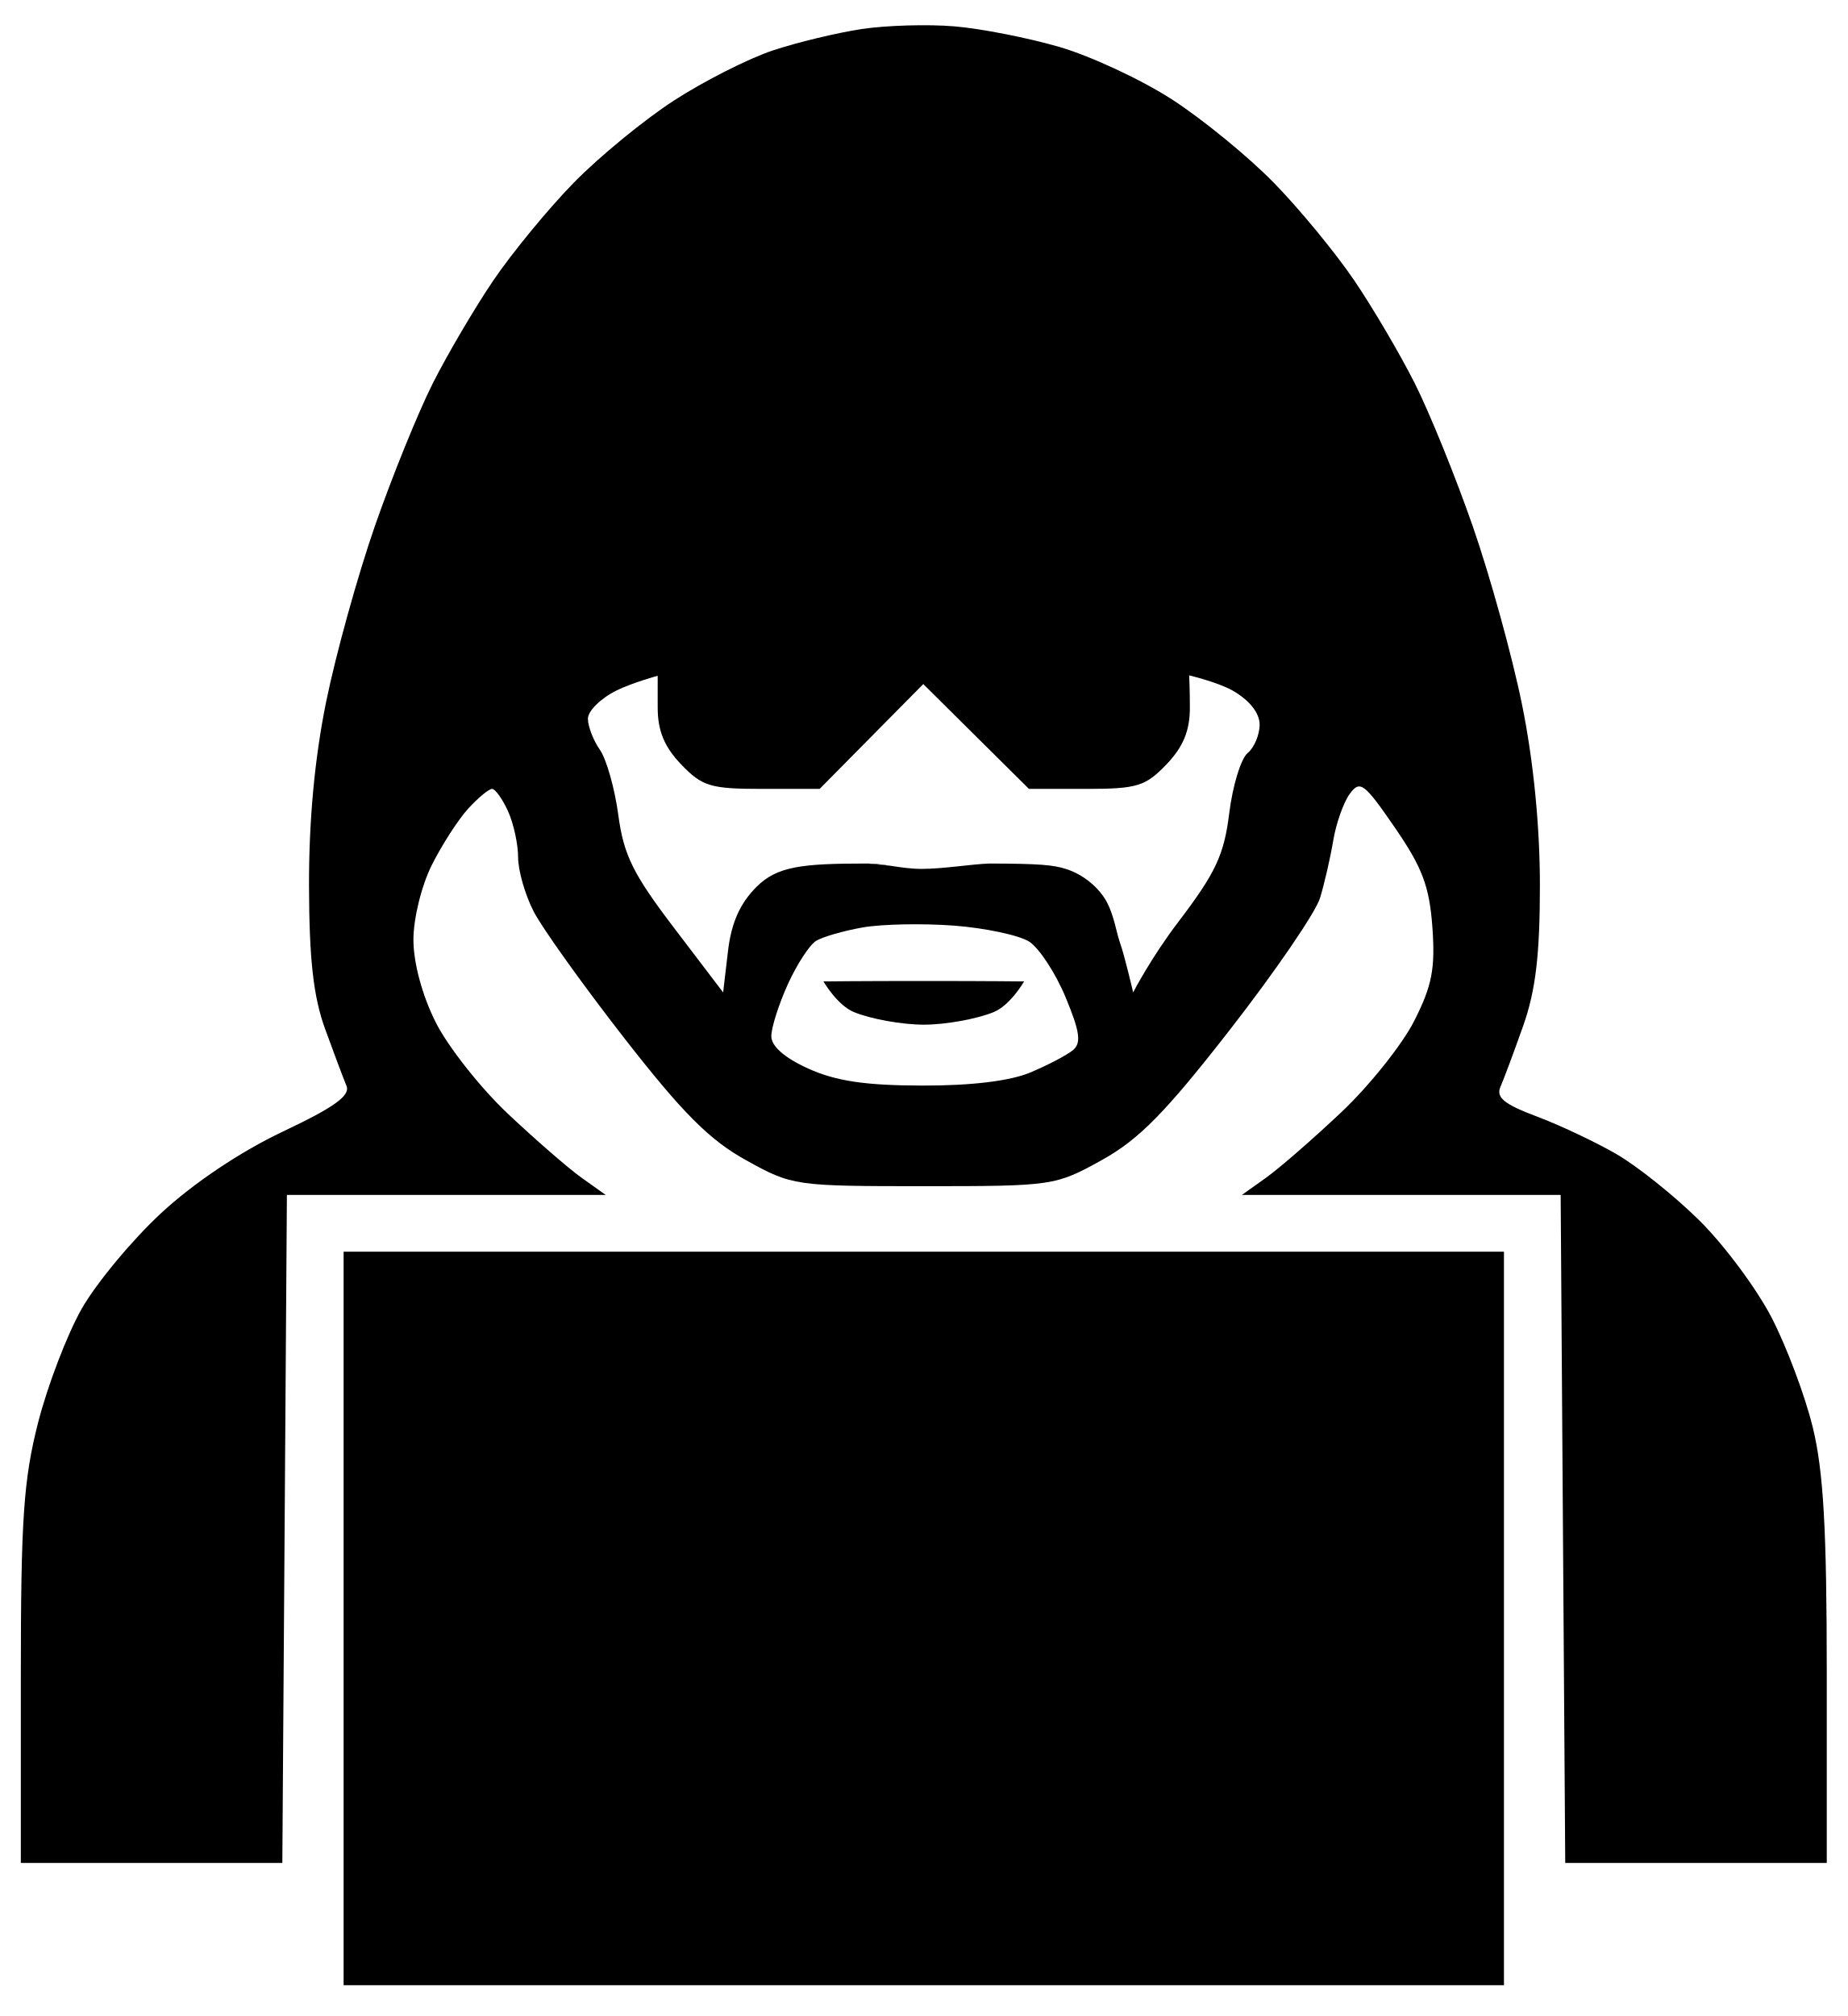
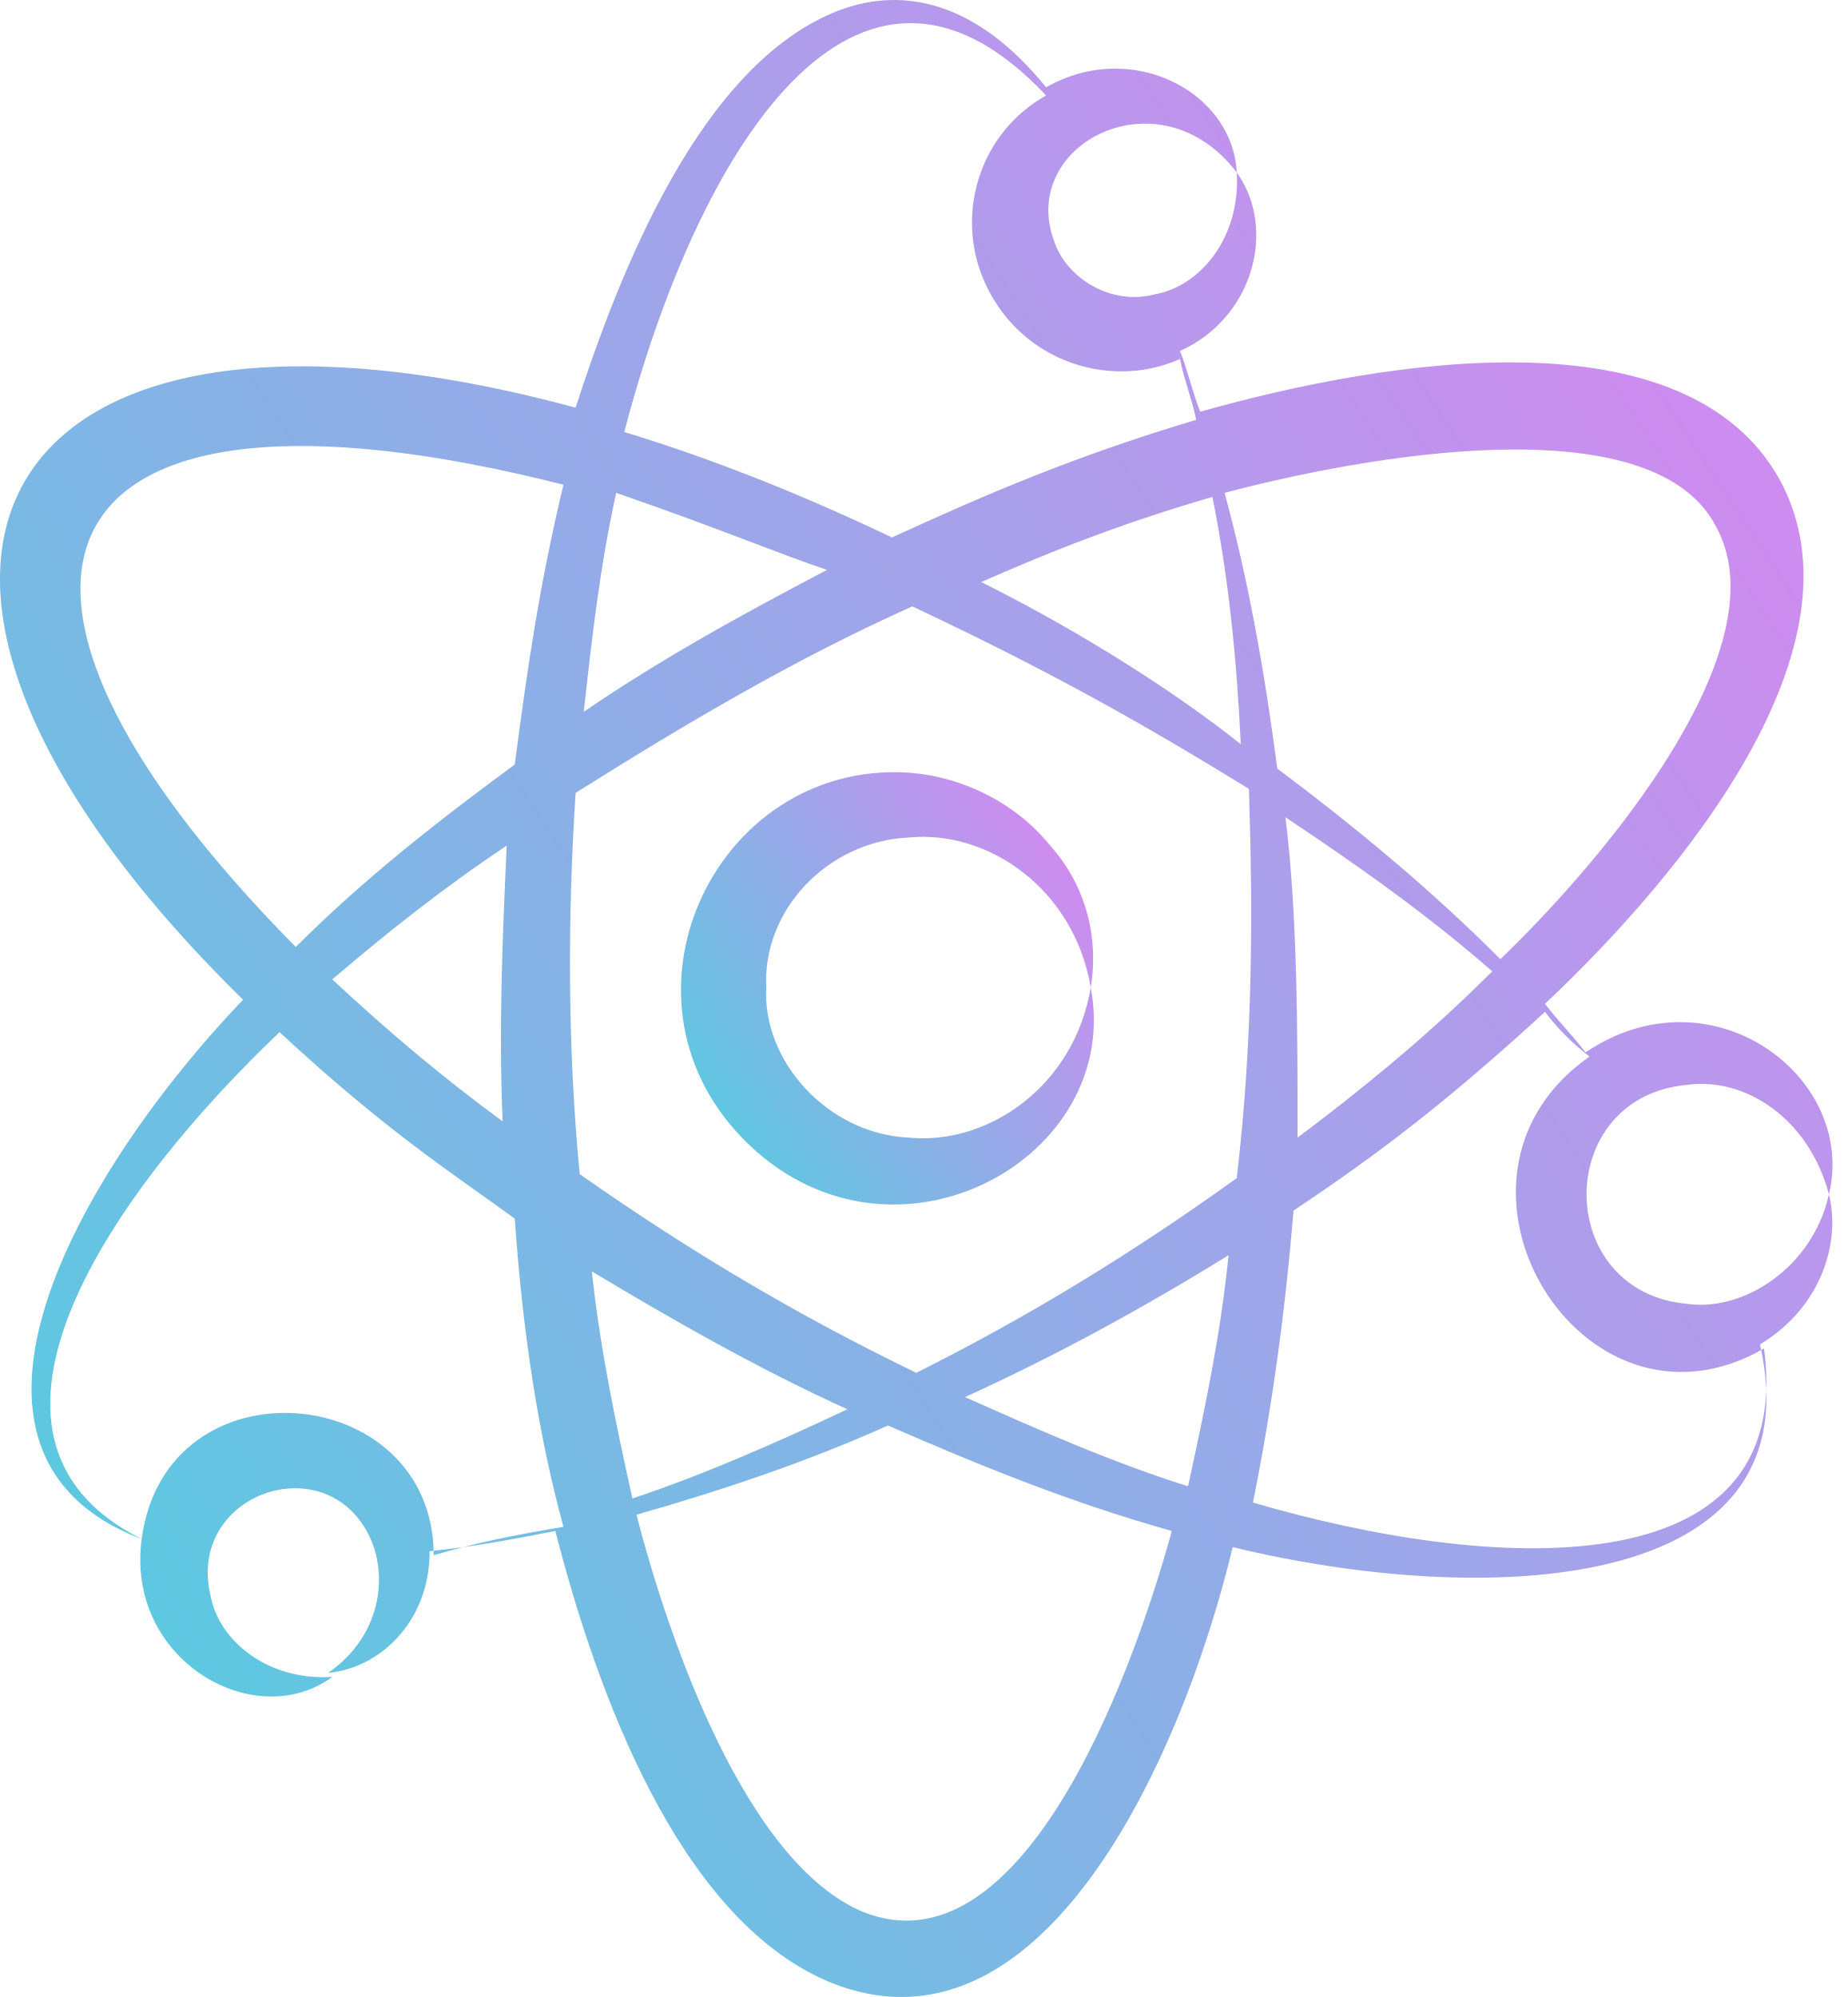
- <svg xmlns="http://www.w3.org/2000/svg" width="55" height="60" viewBox="0 0 55 60" fill="none">
-   <path fill-rule="evenodd" clip-rule="evenodd" d="M25.81 25.7L26.531 25.77L26.542 25.772C26.286 25.733 26.045 25.697 25.81 25.7ZM25.412 30.119C24.917 29.912 24.511 29.209 24.511 29.209C24.511 29.209 25.583 29.196 27.498 29.196C29.412 29.196 30.484 29.209 30.484 29.209C30.484 29.209 30.079 29.912 29.584 30.119C29.088 30.326 28.15 30.496 27.498 30.496C26.846 30.496 25.907 30.326 25.412 30.119ZM10.228 59.083V48.168V37.253H27.498H44.767V48.168V59.083H27.498H10.228Z" fill="black" />
-   <path fill-rule="evenodd" clip-rule="evenodd" d="M25.651 0.864C24.92 0.974 23.73 1.261 23.005 1.501C22.281 1.742 20.958 2.411 20.067 2.988C19.176 3.564 17.827 4.671 17.07 5.447C16.313 6.223 15.24 7.528 14.685 8.346C14.13 9.165 13.318 10.545 12.881 11.412C12.444 12.278 11.669 14.191 11.157 15.661C10.646 17.131 9.994 19.481 9.709 20.882C9.365 22.572 9.193 24.424 9.198 26.378C9.204 28.558 9.329 29.665 9.678 30.626C9.937 31.34 10.223 32.1 10.313 32.315C10.435 32.606 9.957 32.951 8.422 33.677C7.156 34.276 5.765 35.208 4.798 36.103C3.936 36.903 2.875 38.178 2.44 38.937C2.006 39.697 1.419 41.226 1.135 42.335C0.7 44.038 0.62 45.217 0.62 49.898V55.444H4.512H8.404L8.472 45.504L8.54 35.563H13.285H18.029L17.31 35.051C16.914 34.769 15.922 33.906 15.104 33.134C14.287 32.361 13.323 31.136 12.962 30.412C12.563 29.611 12.306 28.652 12.306 27.965C12.306 27.335 12.548 26.353 12.855 25.742C13.156 25.141 13.644 24.385 13.939 24.064C14.233 23.742 14.552 23.479 14.647 23.479C14.742 23.479 14.955 23.777 15.121 24.141C15.287 24.505 15.422 25.123 15.422 25.515C15.422 25.907 15.63 26.633 15.885 27.127C16.139 27.622 17.351 29.316 18.578 30.891C20.318 33.124 21.116 33.926 22.206 34.529C23.581 35.292 23.661 35.303 27.498 35.303C31.336 35.303 31.414 35.292 32.793 34.528C33.905 33.912 34.692 33.111 36.623 30.63C37.96 28.912 39.161 27.156 39.292 26.727C39.423 26.299 39.599 25.53 39.685 25.018C39.77 24.507 39.991 23.881 40.176 23.628C40.483 23.209 40.605 23.301 41.52 24.631C42.338 25.819 42.548 26.378 42.637 27.599C42.725 28.829 42.627 29.337 42.096 30.384C41.739 31.089 40.762 32.312 39.926 33.102C39.089 33.892 38.081 34.769 37.686 35.051L36.967 35.563H41.711H46.455L46.523 45.504L46.591 55.444H50.483H54.376V49.809C54.376 45.5 54.277 43.771 53.956 42.467C53.726 41.529 53.173 40.059 52.728 39.202C52.282 38.344 51.318 37.049 50.584 36.323C49.85 35.597 48.738 34.708 48.112 34.346C47.487 33.985 46.414 33.479 45.728 33.222C44.765 32.86 44.524 32.66 44.665 32.34C44.765 32.112 45.07 31.294 45.342 30.524C45.71 29.481 45.837 28.414 45.837 26.353C45.837 24.581 45.645 22.638 45.303 20.959C45.009 19.515 44.35 17.131 43.838 15.661C43.327 14.191 42.551 12.278 42.114 11.412C41.678 10.545 40.866 9.165 40.311 8.346C39.756 7.528 38.683 6.223 37.925 5.447C37.168 4.671 35.803 3.553 34.891 2.963C33.979 2.373 32.468 1.669 31.534 1.397C30.599 1.125 29.192 0.849 28.407 0.784C27.621 0.718 26.381 0.754 25.651 0.864ZM19.577 21.061C19.577 21.749 19.775 22.228 20.275 22.75C20.901 23.404 21.148 23.479 22.685 23.479H24.398L25.94 21.919L27.483 20.359L29.055 21.919L30.628 23.479H32.325C33.846 23.479 34.095 23.403 34.721 22.75C35.22 22.228 35.418 21.749 35.418 21.061C35.418 20.533 35.397 20.1 35.397 20.1C35.397 20.1 36.255 20.305 36.694 20.555C37.191 20.838 37.493 21.218 37.494 21.563C37.495 21.867 37.334 22.251 37.135 22.415C36.937 22.58 36.691 23.384 36.59 24.201C36.436 25.444 36.188 25.974 35.078 27.433C34.25 28.521 33.73 29.536 33.73 29.536C33.73 29.536 33.471 28.428 33.345 28.079C33.236 27.779 33.168 27.276 32.956 26.866C32.724 26.416 32.234 26.017 31.722 25.86C31.347 25.744 30.975 25.704 29.445 25.7C28.926 25.719 28.06 25.86 27.441 25.86C27.12 25.86 26.825 25.815 26.546 25.773L26.542 25.772L26.531 25.77L25.81 25.7C23.862 25.7 23.13 25.783 22.517 26.396C22.022 26.892 21.767 27.468 21.668 28.32L21.525 29.536L20.061 27.612C18.844 26.014 18.564 25.446 18.405 24.259C18.3 23.472 18.053 22.598 17.857 22.316C17.66 22.035 17.5 21.617 17.5 21.389C17.5 21.161 17.88 20.785 18.344 20.554C18.808 20.323 19.577 20.112 19.577 20.112V21.061ZM31.718 29.678C31.419 28.959 30.932 28.215 30.635 28.025C30.338 27.835 29.335 27.621 28.407 27.549C27.478 27.478 26.251 27.502 25.68 27.602C25.109 27.703 24.483 27.883 24.29 28.003C24.096 28.123 23.719 28.703 23.451 29.293C23.183 29.883 22.962 30.576 22.959 30.833C22.955 31.134 23.347 31.48 24.057 31.802C24.874 32.173 25.752 32.305 27.441 32.309C28.907 32.313 30.06 32.174 30.667 31.92C31.187 31.702 31.759 31.403 31.937 31.255C32.192 31.043 32.146 30.708 31.718 29.678Z" fill="black" />
+ <svg xmlns="http://www.w3.org/2000/svg" width="37" height="40" viewBox="0 0 37 40" fill="none">
+   <path d="M4.867 20.024C1.537 23.517 -1.631 29.121 2.837 30.827C2.512 33.264 5.111 34.726 6.654 33.589C5.355 33.67 4.38 32.858 4.217 31.964C3.73 29.934 6.492 28.959 7.385 30.746C7.791 31.558 7.629 32.776 6.573 33.507C7.548 33.426 8.604 32.533 8.604 31.071C9.416 30.989 10.309 30.827 11.121 30.665C11.934 33.832 13.558 38.381 16.563 39.68C20.787 41.467 23.63 35.376 24.686 30.989C29.721 32.208 36.382 31.964 35.245 26.928C36.463 26.197 36.869 24.898 36.626 23.923C36.301 25.385 34.92 26.279 33.783 26.116C31.102 25.872 31.102 21.974 33.783 21.73C34.92 21.568 36.219 22.38 36.626 23.923C37.194 21.568 34.27 19.375 31.752 21.08C31.508 20.755 31.183 20.43 30.94 20.106C33.701 17.506 37.438 12.958 35.651 9.628C33.783 6.216 27.772 7.191 24.036 8.247C23.873 7.841 23.792 7.435 23.63 7.029C25.092 6.379 25.579 4.592 24.767 3.455C24.848 4.754 24.036 5.729 23.142 5.892C22.249 6.135 21.355 5.567 21.112 4.836C20.381 2.886 23.224 1.424 24.767 3.455C24.686 1.83 22.655 0.775 20.949 1.749C19.569 0.044 18.107 -0.281 16.807 0.206C14.045 1.262 12.421 5.404 11.527 8.166C-0.169 4.998 -3.986 11.334 4.867 20.024ZM16.563 11.415C14.858 12.308 13.233 13.202 11.69 14.258C11.852 12.796 12.015 11.334 12.34 9.872C14.452 10.602 15.589 11.09 16.563 11.415ZM25.011 15.801C25.092 18.319 25.092 20.837 24.767 23.598C22.736 25.06 20.625 26.36 18.35 27.497C15.995 26.36 13.802 25.06 11.609 23.517C11.365 20.999 11.365 18.4 11.527 15.882C13.721 14.501 15.914 13.202 18.269 12.146C21.031 13.445 22.899 14.501 25.011 15.801ZM19.65 11.658C20.949 11.09 22.33 10.521 24.28 9.953C24.605 11.577 24.767 13.202 24.848 14.907C23.63 13.933 21.762 12.714 19.65 11.658ZM25.742 16.369C27.204 17.344 28.584 18.319 29.884 19.456C28.828 20.512 27.61 21.568 25.985 22.786C25.985 20.674 25.985 18.319 25.742 16.369ZM23.792 29.771C22.249 29.284 20.787 28.634 19.325 27.984C21.112 27.172 22.899 26.197 24.604 25.141C24.442 26.685 24.198 27.903 23.792 29.771ZM16.97 28.228C15.589 28.878 14.127 29.527 12.665 30.015C12.34 28.553 12.015 27.01 11.852 25.466C13.477 26.441 15.183 27.416 16.97 28.228ZM10.066 22.461C8.847 21.568 7.791 20.674 6.654 19.618C7.791 18.644 8.928 17.75 10.147 16.938C10.066 18.725 9.984 20.593 10.066 22.461ZM8.685 31.152C8.685 27.659 3.324 27.172 2.837 30.827C-1.224 28.797 2.268 23.842 5.598 20.674C7.791 22.705 9.091 23.517 10.309 24.41C10.472 26.766 10.796 28.797 11.284 30.583C10.309 30.746 9.497 30.908 8.685 31.152ZM17.294 38.3C14.939 37.325 13.396 32.858 12.746 30.34C14.452 29.852 16.157 29.284 17.782 28.553C19.65 29.365 21.437 30.096 23.467 30.665C22.574 33.913 20.381 39.518 17.294 38.3ZM31.833 21.162C28.341 23.598 31.671 29.121 35.326 27.01C35.976 31.883 29.803 31.477 25.092 30.096C25.498 28.066 25.742 26.197 25.904 24.248C27.61 23.111 28.991 22.055 30.94 20.268C31.183 20.593 31.508 20.918 31.833 21.162ZM34.351 10.521C35.732 12.958 32.077 17.263 30.046 19.212C28.666 17.831 27.204 16.613 25.579 15.395C25.335 13.527 25.011 11.658 24.523 9.872C27.285 9.14 33.052 8.085 34.351 10.521ZM20.949 1.912C19.65 2.643 19.163 4.186 19.65 5.485C20.3 7.191 22.168 7.841 23.63 7.191C23.711 7.597 23.873 8.003 23.955 8.409C21.518 9.14 19.812 9.872 17.863 10.765C16.157 9.953 14.37 9.222 12.502 8.653C13.964 3.049 17.132 -2.15 20.949 1.912ZM11.284 9.709C10.796 11.74 10.553 13.445 10.309 15.313C8.766 16.451 7.304 17.588 5.923 18.968C-1.387 11.577 0.725 7.029 11.284 9.709Z" fill="url(#paint0_linear_752_1367)" />
+   <path d="M15.02 22.948C17.944 25.71 22.493 23.192 21.843 19.781C21.518 21.73 19.812 22.948 18.188 22.786C16.563 22.705 15.264 21.243 15.345 19.781C15.264 18.238 16.563 16.857 18.188 16.776C19.812 16.613 21.518 17.831 21.843 19.781C22.005 18.806 21.762 17.75 21.031 16.938C20.381 16.126 19.325 15.557 18.188 15.476C14.289 15.232 12.015 20.106 15.02 22.948Z" fill="url(#paint1_linear_752_1367)" />
+   <defs>
+     <linearGradient id="paint0_linear_752_1367" x1="37.516" y1="5.5" x2="-11.984" y2="38" gradientUnits="userSpaceOnUse">
+       <stop offset="0.078" stop-color="#CD8CEF" />
+       <stop offset="1" stop-color="#31E0DB" />
+     </linearGradient>
+     <linearGradient id="paint1_linear_752_1367" x1="22.09" y1="16.658" x2="11.21" y2="24.093" gradientUnits="userSpaceOnUse">
+       <stop offset="0.078" stop-color="#CD8CEF" />
+       <stop offset="1" stop-color="#31E0DB" />
+     </linearGradient>
+   </defs>
</svg>
